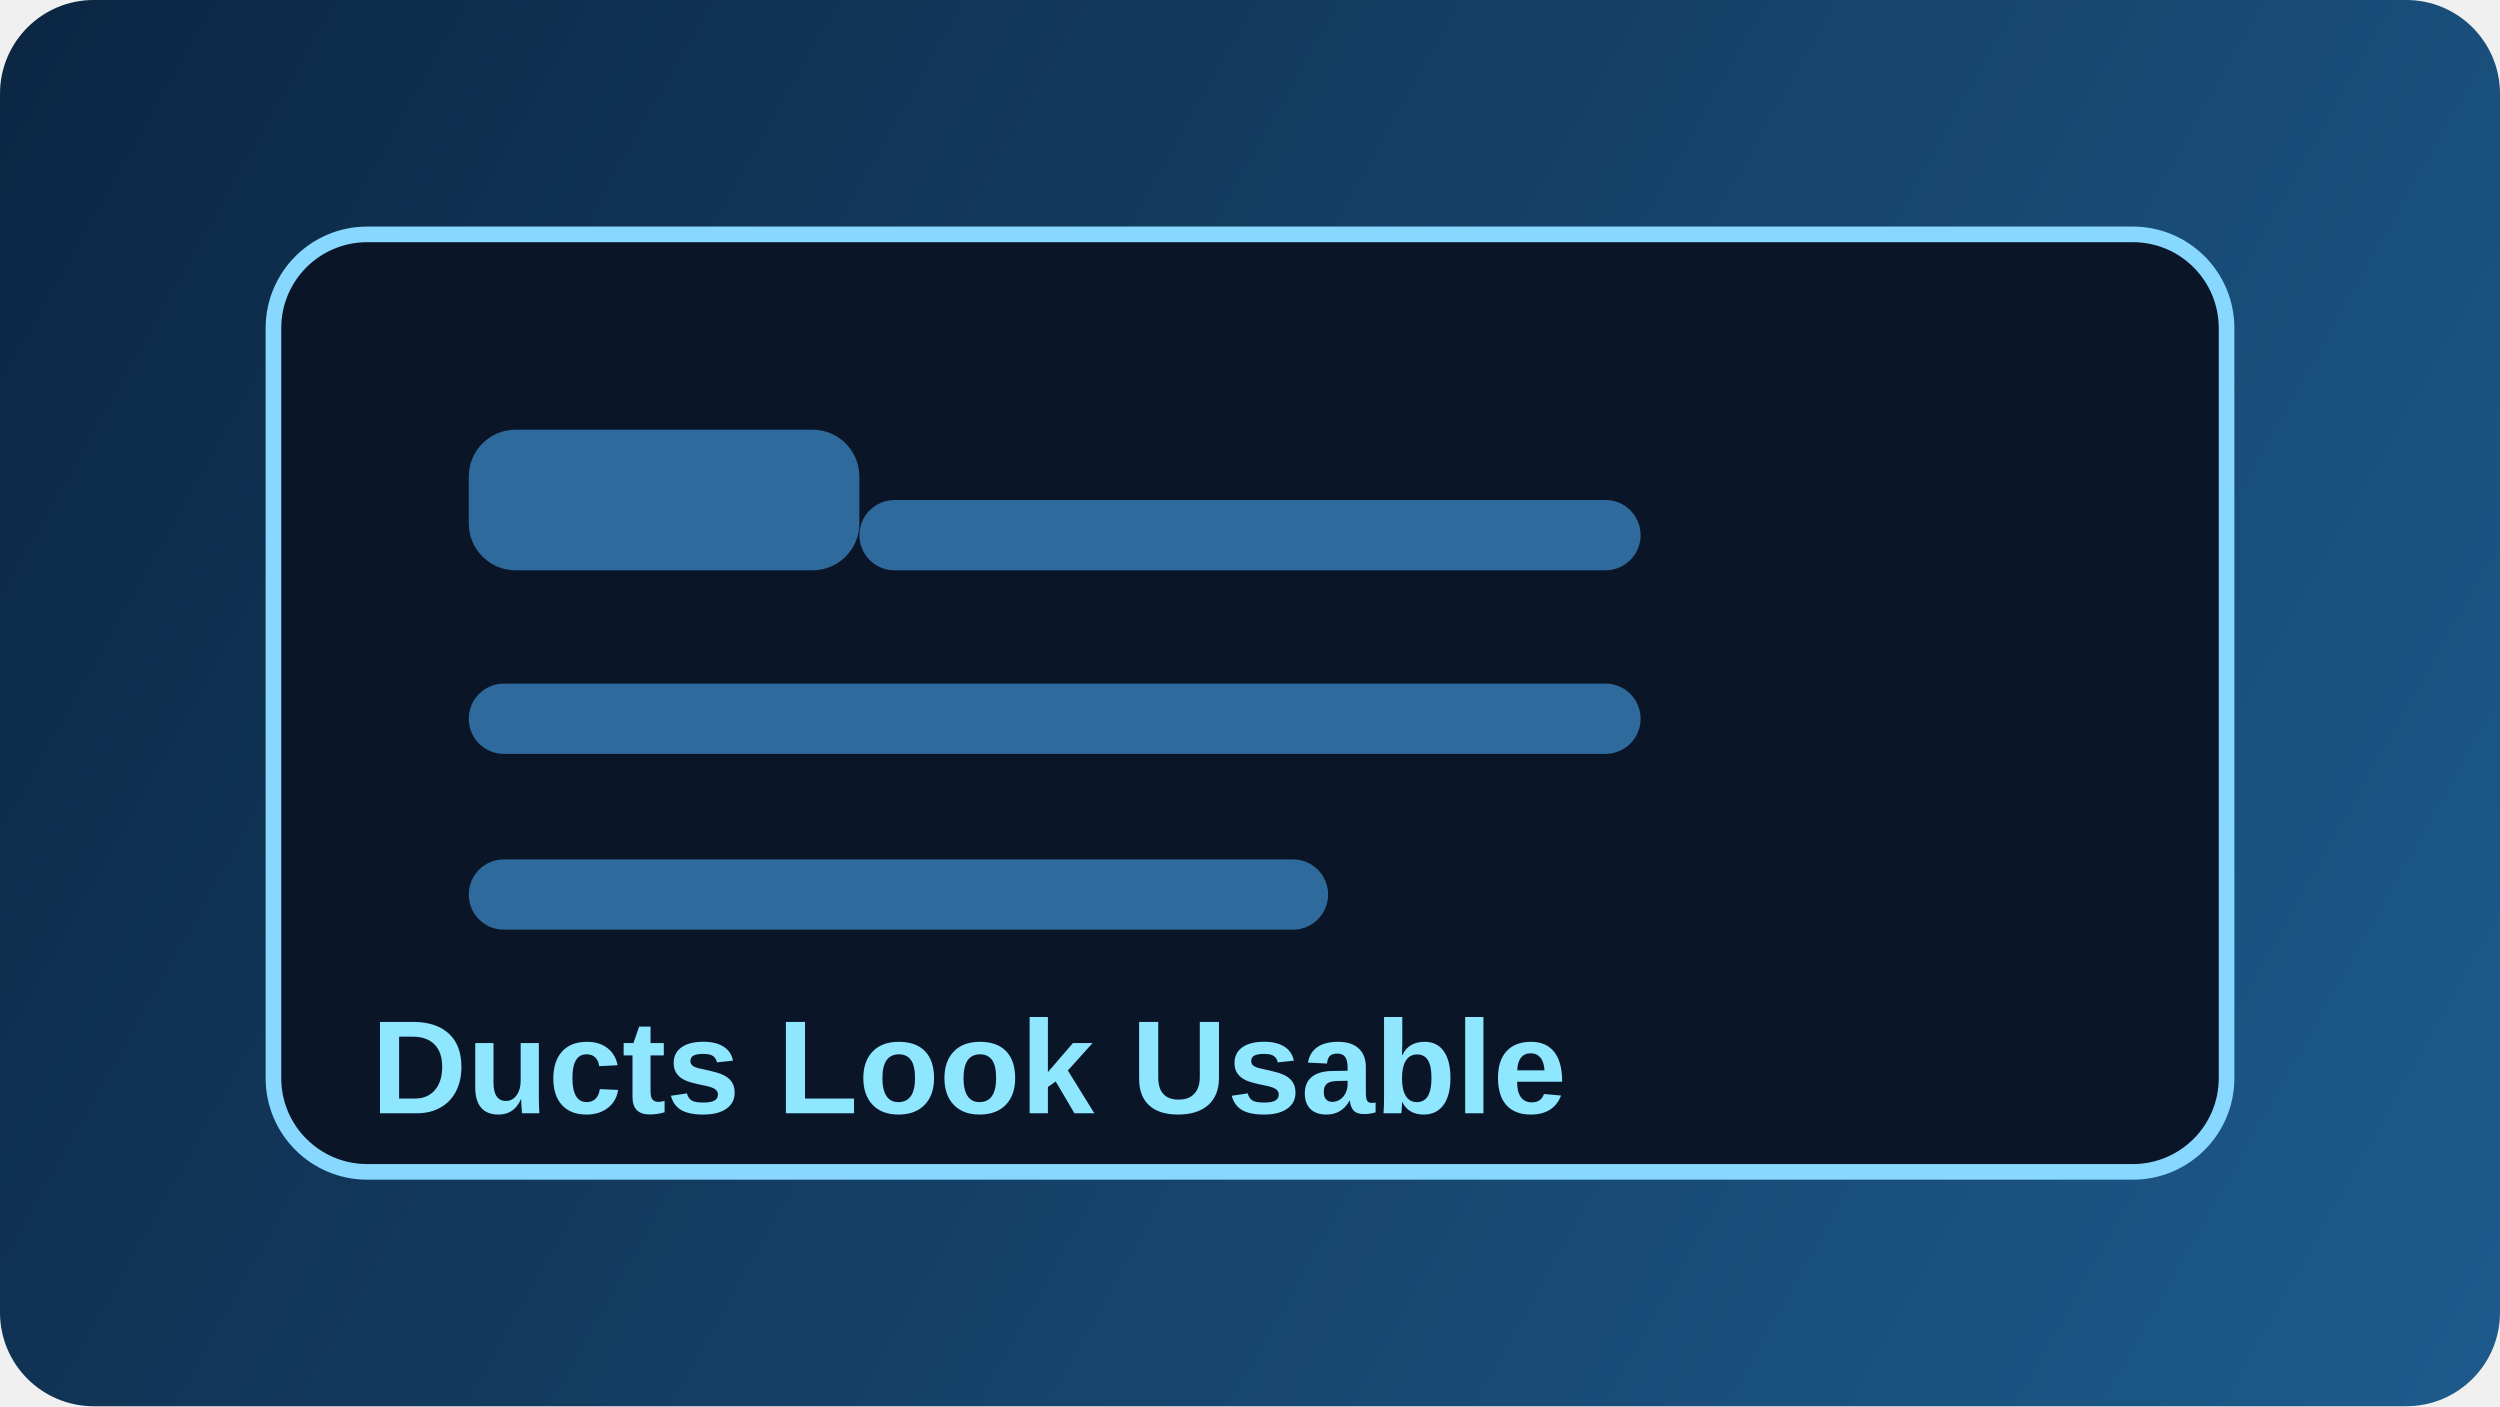
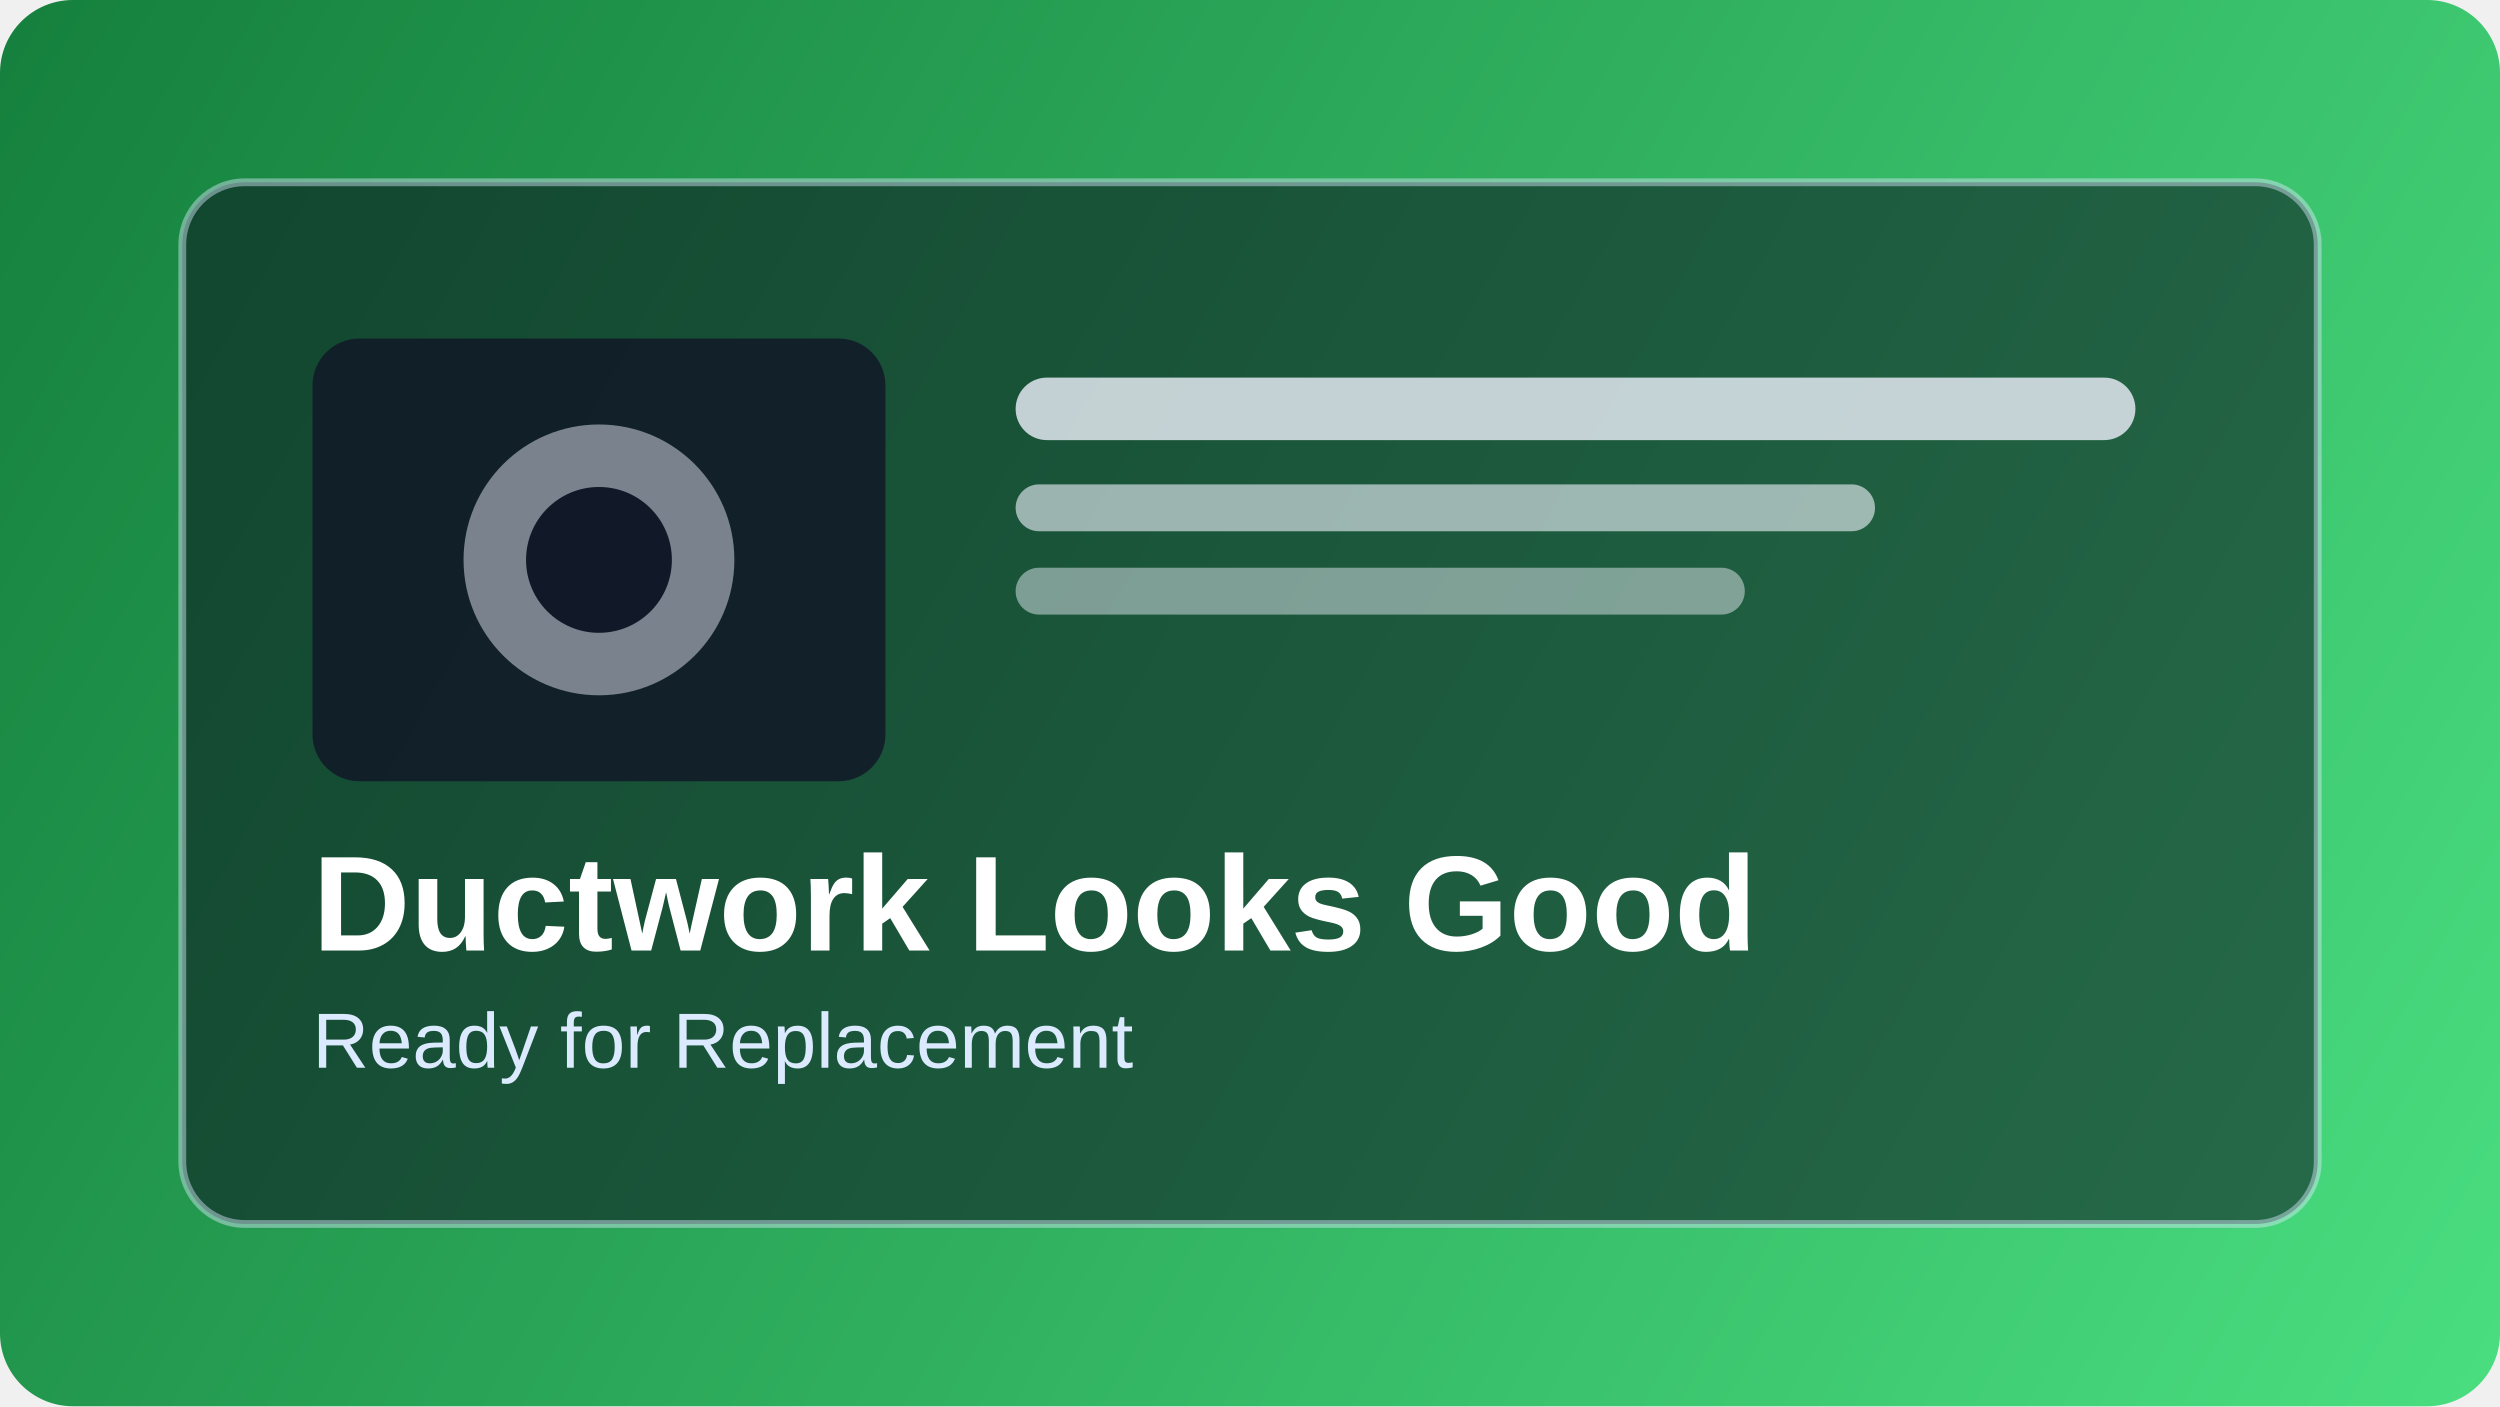
- <svg xmlns="http://www.w3.org/2000/svg" width="640" height="360" viewBox="0 0 640 360" fill="none">
+ <svg xmlns="http://www.w3.org/2000/svg" width="960" height="540" viewBox="0 0 960 540" fill="none">
  <defs>
-     <linearGradient id="g" x1="0" y1="0" x2="640" y2="360" gradientUnits="userSpaceOnUse">
-       <stop stop-color="#0C2643" />
-       <stop offset="1" stop-color="#1D5B8C" />
+     <linearGradient id="bg" x1="0" y1="0" x2="960" y2="540" gradientUnits="userSpaceOnUse">
+       <stop stop-color="#15803d" />
+       <stop offset="1" stop-color="#4ade80" />
    </linearGradient>
  </defs>
-   <rect width="640" height="360" rx="24" fill="url(#g)" />
-   <rect x="70" y="60" width="500" height="240" rx="24" fill="#0A1528" stroke="#87D7FF" stroke-width="4" />
-   <rect x="120" y="110" width="100" height="36" rx="12" fill="#2E6A9B" />
-   <rect x="220" y="128" width="200" height="18" rx="9" fill="#2E6A9B" />
-   <rect x="120" y="175" width="300" height="18" rx="9" fill="#2E6A9B" />
-   <rect x="120" y="220" width="220" height="18" rx="9" fill="#2E6A9B" />
-   <text x="95" y="285" fill="#8EE6FF" font-size="34" font-family="Segoe UI,Arial,sans-serif" font-weight="700">Ducts Look Usable</text>
+   <rect width="960" height="540" rx="28" fill="url(#bg)" />
+   <rect x="70" y="70" width="820" height="400" rx="24" fill="#0b1220" fill-opacity="0.55" stroke="#dbeafe" stroke-opacity="0.45" stroke-width="3" />
+   <rect x="120" y="130" width="220" height="170" rx="18" fill="#111827" fill-opacity="0.85" />
+   <circle cx="230" cy="215" r="52" fill="#9ca3af" fill-opacity="0.75" />
+   <circle cx="230" cy="215" r="28" fill="#111827" />
+   <rect x="390" y="145" width="430" height="24" rx="12" fill="#e2e8f0" fill-opacity="0.85" />
+   <rect x="390" y="186" width="330" height="18" rx="9" fill="#e2e8f0" fill-opacity="0.65" />
+   <rect x="390" y="218" width="280" height="18" rx="9" fill="#e2e8f0" fill-opacity="0.5" />
+   <text x="120" y="365" fill="#ffffff" font-size="52" font-family="Segoe UI, Arial, sans-serif" font-weight="700">Ductwork Looks Good</text>
+   <text x="120" y="410" fill="#dbeafe" font-size="30" font-family="Segoe UI, Arial, sans-serif" font-weight="500">Ready for Replacement</text>
</svg>
